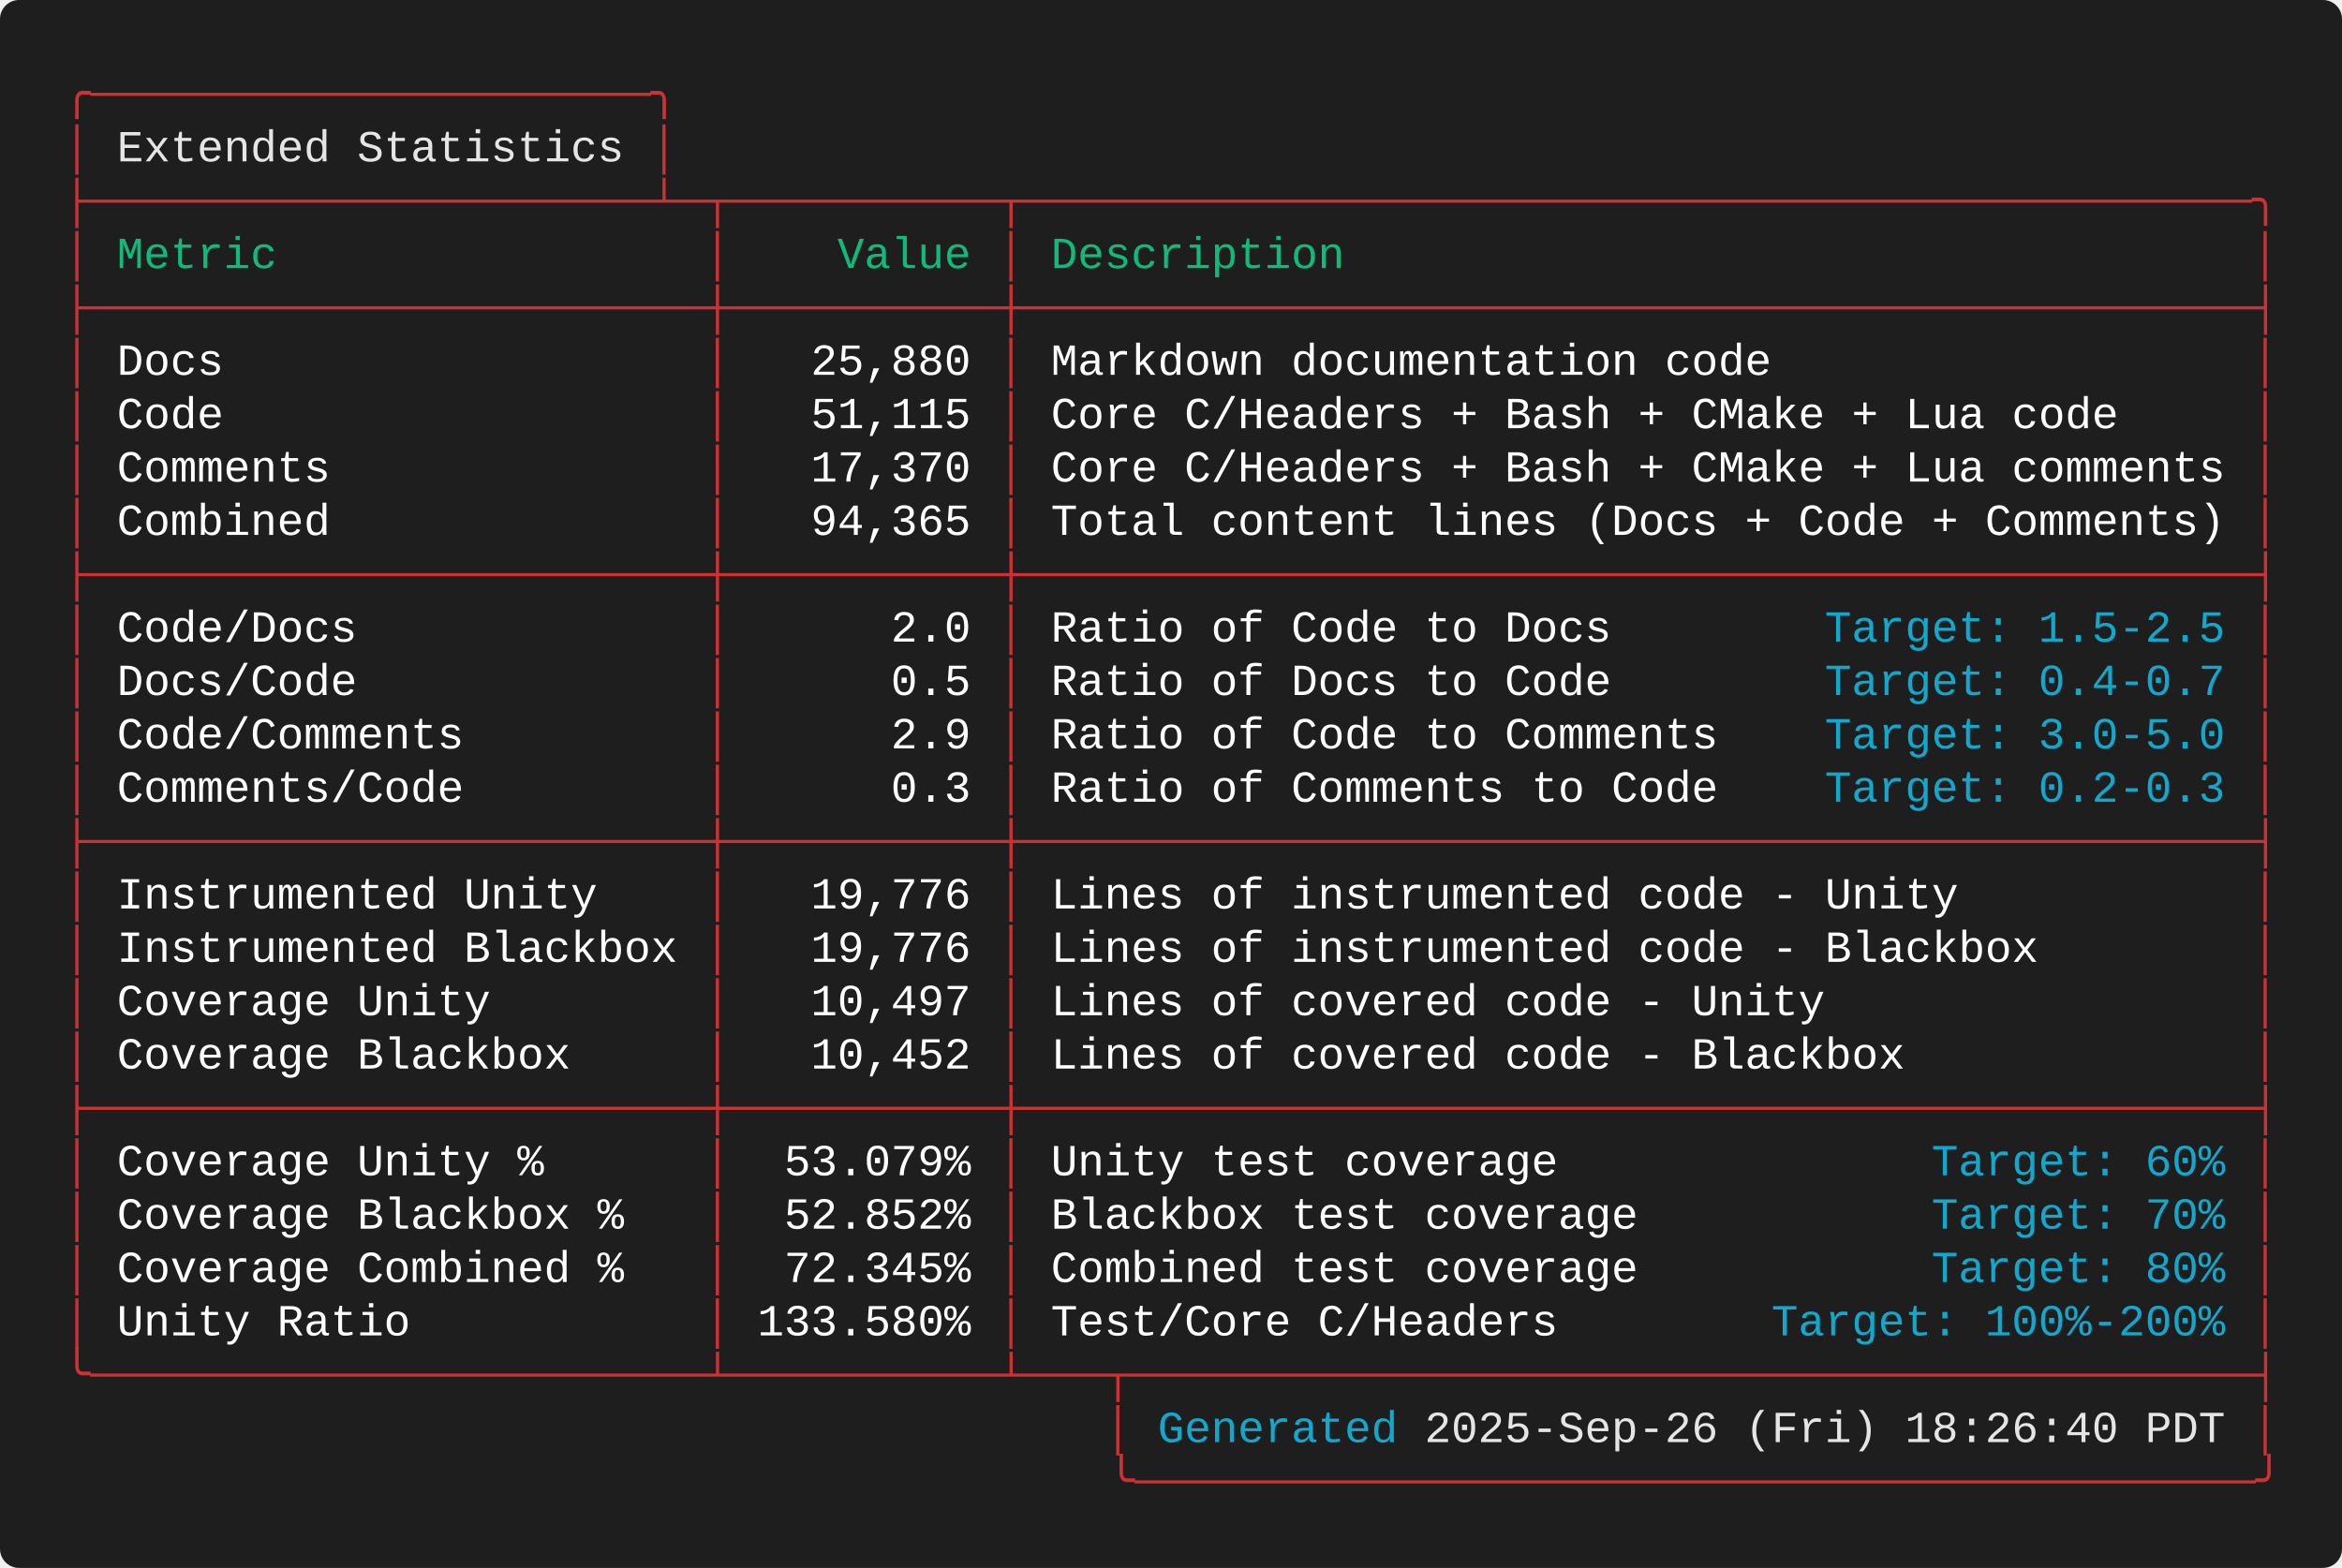
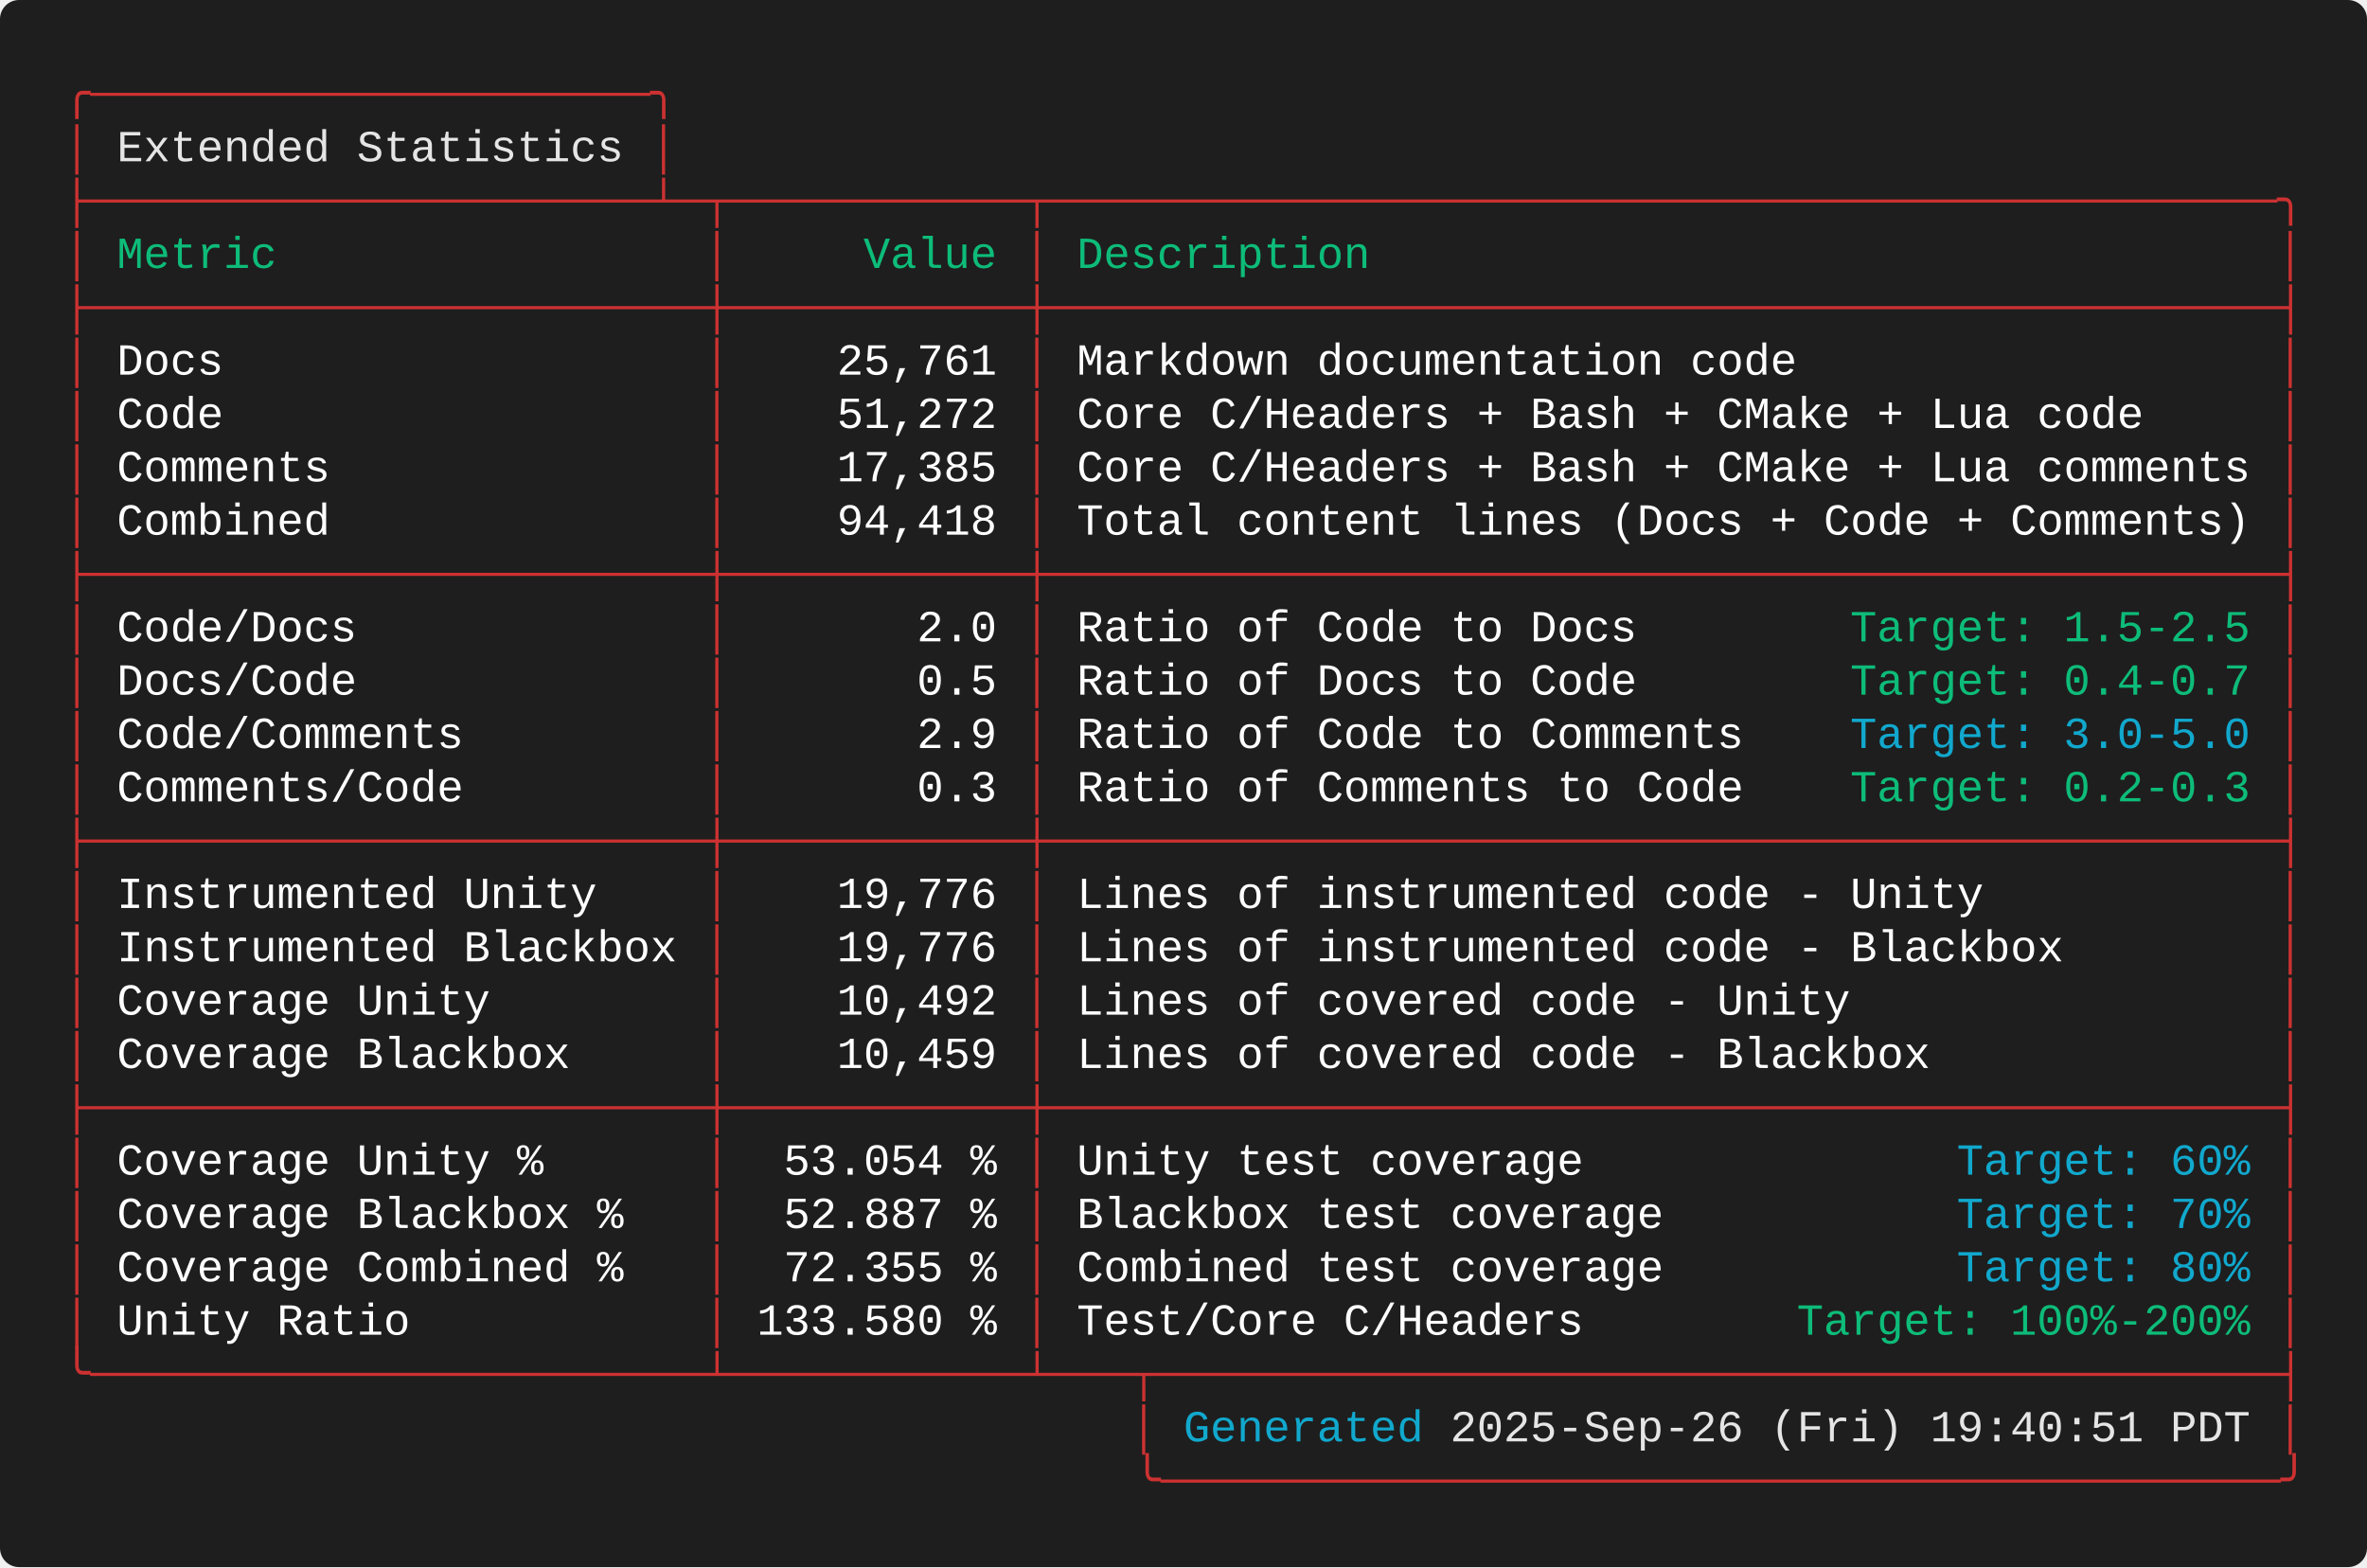
- <svg xmlns="http://www.w3.org/2000/svg" width="737.20" height="493.60" viewBox="0 0 737.20 493.60">
+ <svg xmlns="http://www.w3.org/2000/svg" width="745.60" height="493.60" viewBox="0 0 745.60 493.60">
  <defs>
    <style type="text/css">.terminal-text { font-family: 'Consolas', 'Consolas', 'Monaco', 'Courier New', monospace; }</style>
  </defs>
  <rect width="100%" height="100%" fill="#1e1e1e" rx="6" />
  <text x="20.00" y="34.00" font-size="14" class="terminal-text" xml:space="preserve" textLength="193.20" lengthAdjust="spacingAndGlyphs" fill="#cd3131">╭─────────────────────╮</text>
  <text x="20.00" y="50.80" font-size="14" class="terminal-text" xml:space="preserve" textLength="16.80" lengthAdjust="spacingAndGlyphs" fill="#cd3131">│ </text>
  <text x="36.80" y="50.80" font-size="14" class="terminal-text" xml:space="preserve" textLength="159.60" lengthAdjust="spacingAndGlyphs" fill="#e5e5e5">Extended Statistics</text>
  <text x="196.40" y="50.80" font-size="14" class="terminal-text" xml:space="preserve" textLength="8.40" lengthAdjust="spacingAndGlyphs" fill="#ffffff"> </text>
  <text x="204.80" y="50.80" font-size="14" class="terminal-text" xml:space="preserve" textLength="8.40" lengthAdjust="spacingAndGlyphs" fill="#cd3131">│</text>
-   <text x="20.00" y="67.60" font-size="14" class="terminal-text" xml:space="preserve" textLength="697.20" lengthAdjust="spacingAndGlyphs" fill="#cd3131">├─────────────────────┴─┬──────────┬──────────────────────────────────────────────╮</text>
+   <text x="20.00" y="67.60" font-size="14" class="terminal-text" xml:space="preserve" textLength="705.60" lengthAdjust="spacingAndGlyphs" fill="#cd3131">├─────────────────────┴─┬───────────┬──────────────────────────────────────────────╮</text>
  <text x="20.00" y="84.40" font-size="14" class="terminal-text" xml:space="preserve" textLength="8.40" lengthAdjust="spacingAndGlyphs" fill="#cd3131">│</text>
  <text x="28.40" y="84.40" font-size="14" class="terminal-text" xml:space="preserve" textLength="193.20" lengthAdjust="spacingAndGlyphs" fill="#0dbc79"> Metric                </text>
  <text x="221.60" y="84.40" font-size="14" class="terminal-text" xml:space="preserve" textLength="8.40" lengthAdjust="spacingAndGlyphs" fill="#cd3131">│</text>
-   <text x="230.00" y="84.40" font-size="14" class="terminal-text" xml:space="preserve" textLength="84.00" lengthAdjust="spacingAndGlyphs" fill="#0dbc79">    Value </text>
-   <text x="314.00" y="84.40" font-size="14" class="terminal-text" xml:space="preserve" textLength="8.40" lengthAdjust="spacingAndGlyphs" fill="#cd3131">│</text>
-   <text x="322.40" y="84.40" font-size="14" class="terminal-text" xml:space="preserve" textLength="386.40" lengthAdjust="spacingAndGlyphs" fill="#0dbc79"> Description                                  </text>
-   <text x="708.80" y="84.40" font-size="14" class="terminal-text" xml:space="preserve" textLength="8.40" lengthAdjust="spacingAndGlyphs" fill="#cd3131">│</text>
-   <text x="20.00" y="101.20" font-size="14" class="terminal-text" xml:space="preserve" textLength="697.20" lengthAdjust="spacingAndGlyphs" fill="#cd3131">├───────────────────────┼──────────┼──────────────────────────────────────────────┤</text>
+   <text x="230.00" y="84.40" font-size="14" class="terminal-text" xml:space="preserve" textLength="92.40" lengthAdjust="spacingAndGlyphs" fill="#0dbc79">     Value </text>
+   <text x="322.40" y="84.40" font-size="14" class="terminal-text" xml:space="preserve" textLength="8.40" lengthAdjust="spacingAndGlyphs" fill="#cd3131">│</text>
+   <text x="330.80" y="84.40" font-size="14" class="terminal-text" xml:space="preserve" textLength="386.40" lengthAdjust="spacingAndGlyphs" fill="#0dbc79"> Description                                  </text>
+   <text x="717.20" y="84.40" font-size="14" class="terminal-text" xml:space="preserve" textLength="8.40" lengthAdjust="spacingAndGlyphs" fill="#cd3131">│</text>
+   <text x="20.00" y="101.20" font-size="14" class="terminal-text" xml:space="preserve" textLength="705.60" lengthAdjust="spacingAndGlyphs" fill="#cd3131">├───────────────────────┼───────────┼──────────────────────────────────────────────┤</text>
  <text x="20.00" y="118.00" font-size="14" class="terminal-text" xml:space="preserve" textLength="8.40" lengthAdjust="spacingAndGlyphs" fill="#cd3131">│</text>
  <text x="28.40" y="118.00" font-size="14" class="terminal-text" xml:space="preserve" textLength="193.20" lengthAdjust="spacingAndGlyphs" fill="#ffffff"> Docs                  </text>
  <text x="221.60" y="118.00" font-size="14" class="terminal-text" xml:space="preserve" textLength="8.40" lengthAdjust="spacingAndGlyphs" fill="#cd3131">│</text>
-   <text x="230.00" y="118.00" font-size="14" class="terminal-text" xml:space="preserve" textLength="84.00" lengthAdjust="spacingAndGlyphs" fill="#ffffff">   25,880 </text>
-   <text x="314.00" y="118.00" font-size="14" class="terminal-text" xml:space="preserve" textLength="8.40" lengthAdjust="spacingAndGlyphs" fill="#cd3131">│</text>
-   <text x="322.40" y="118.00" font-size="14" class="terminal-text" xml:space="preserve" textLength="386.40" lengthAdjust="spacingAndGlyphs" fill="#ffffff"> Markdown documentation code                  </text>
-   <text x="708.80" y="118.00" font-size="14" class="terminal-text" xml:space="preserve" textLength="8.40" lengthAdjust="spacingAndGlyphs" fill="#cd3131">│</text>
+   <text x="230.00" y="118.00" font-size="14" class="terminal-text" xml:space="preserve" textLength="92.40" lengthAdjust="spacingAndGlyphs" fill="#ffffff">    25,761 </text>
+   <text x="322.40" y="118.00" font-size="14" class="terminal-text" xml:space="preserve" textLength="8.40" lengthAdjust="spacingAndGlyphs" fill="#cd3131">│</text>
+   <text x="330.80" y="118.00" font-size="14" class="terminal-text" xml:space="preserve" textLength="386.40" lengthAdjust="spacingAndGlyphs" fill="#ffffff"> Markdown documentation code                  </text>
+   <text x="717.20" y="118.00" font-size="14" class="terminal-text" xml:space="preserve" textLength="8.40" lengthAdjust="spacingAndGlyphs" fill="#cd3131">│</text>
  <text x="20.00" y="134.80" font-size="14" class="terminal-text" xml:space="preserve" textLength="8.40" lengthAdjust="spacingAndGlyphs" fill="#cd3131">│</text>
  <text x="28.40" y="134.80" font-size="14" class="terminal-text" xml:space="preserve" textLength="193.20" lengthAdjust="spacingAndGlyphs" fill="#ffffff"> Code                  </text>
  <text x="221.60" y="134.80" font-size="14" class="terminal-text" xml:space="preserve" textLength="8.40" lengthAdjust="spacingAndGlyphs" fill="#cd3131">│</text>
-   <text x="230.00" y="134.80" font-size="14" class="terminal-text" xml:space="preserve" textLength="84.00" lengthAdjust="spacingAndGlyphs" fill="#ffffff">   51,115 </text>
-   <text x="314.00" y="134.80" font-size="14" class="terminal-text" xml:space="preserve" textLength="8.40" lengthAdjust="spacingAndGlyphs" fill="#cd3131">│</text>
-   <text x="322.40" y="134.80" font-size="14" class="terminal-text" xml:space="preserve" textLength="386.40" lengthAdjust="spacingAndGlyphs" fill="#ffffff"> Core C/Headers + Bash + CMake + Lua code     </text>
-   <text x="708.80" y="134.80" font-size="14" class="terminal-text" xml:space="preserve" textLength="8.40" lengthAdjust="spacingAndGlyphs" fill="#cd3131">│</text>
+   <text x="230.00" y="134.80" font-size="14" class="terminal-text" xml:space="preserve" textLength="92.40" lengthAdjust="spacingAndGlyphs" fill="#ffffff">    51,272 </text>
+   <text x="322.40" y="134.80" font-size="14" class="terminal-text" xml:space="preserve" textLength="8.40" lengthAdjust="spacingAndGlyphs" fill="#cd3131">│</text>
+   <text x="330.80" y="134.80" font-size="14" class="terminal-text" xml:space="preserve" textLength="386.40" lengthAdjust="spacingAndGlyphs" fill="#ffffff"> Core C/Headers + Bash + CMake + Lua code     </text>
+   <text x="717.20" y="134.80" font-size="14" class="terminal-text" xml:space="preserve" textLength="8.40" lengthAdjust="spacingAndGlyphs" fill="#cd3131">│</text>
  <text x="20.00" y="151.60" font-size="14" class="terminal-text" xml:space="preserve" textLength="8.40" lengthAdjust="spacingAndGlyphs" fill="#cd3131">│</text>
  <text x="28.40" y="151.60" font-size="14" class="terminal-text" xml:space="preserve" textLength="193.20" lengthAdjust="spacingAndGlyphs" fill="#ffffff"> Comments              </text>
  <text x="221.60" y="151.60" font-size="14" class="terminal-text" xml:space="preserve" textLength="8.40" lengthAdjust="spacingAndGlyphs" fill="#cd3131">│</text>
-   <text x="230.00" y="151.60" font-size="14" class="terminal-text" xml:space="preserve" textLength="84.00" lengthAdjust="spacingAndGlyphs" fill="#ffffff">   17,370 </text>
-   <text x="314.00" y="151.60" font-size="14" class="terminal-text" xml:space="preserve" textLength="8.40" lengthAdjust="spacingAndGlyphs" fill="#cd3131">│</text>
-   <text x="322.40" y="151.60" font-size="14" class="terminal-text" xml:space="preserve" textLength="386.40" lengthAdjust="spacingAndGlyphs" fill="#ffffff"> Core C/Headers + Bash + CMake + Lua comments </text>
-   <text x="708.80" y="151.60" font-size="14" class="terminal-text" xml:space="preserve" textLength="8.40" lengthAdjust="spacingAndGlyphs" fill="#cd3131">│</text>
+   <text x="230.00" y="151.60" font-size="14" class="terminal-text" xml:space="preserve" textLength="92.40" lengthAdjust="spacingAndGlyphs" fill="#ffffff">    17,385 </text>
+   <text x="322.40" y="151.60" font-size="14" class="terminal-text" xml:space="preserve" textLength="8.40" lengthAdjust="spacingAndGlyphs" fill="#cd3131">│</text>
+   <text x="330.80" y="151.60" font-size="14" class="terminal-text" xml:space="preserve" textLength="386.40" lengthAdjust="spacingAndGlyphs" fill="#ffffff"> Core C/Headers + Bash + CMake + Lua comments </text>
+   <text x="717.20" y="151.60" font-size="14" class="terminal-text" xml:space="preserve" textLength="8.40" lengthAdjust="spacingAndGlyphs" fill="#cd3131">│</text>
  <text x="20.00" y="168.40" font-size="14" class="terminal-text" xml:space="preserve" textLength="8.40" lengthAdjust="spacingAndGlyphs" fill="#cd3131">│</text>
  <text x="28.40" y="168.40" font-size="14" class="terminal-text" xml:space="preserve" textLength="193.20" lengthAdjust="spacingAndGlyphs" fill="#ffffff"> Combined              </text>
  <text x="221.60" y="168.40" font-size="14" class="terminal-text" xml:space="preserve" textLength="8.40" lengthAdjust="spacingAndGlyphs" fill="#cd3131">│</text>
-   <text x="230.00" y="168.40" font-size="14" class="terminal-text" xml:space="preserve" textLength="84.00" lengthAdjust="spacingAndGlyphs" fill="#ffffff">   94,365 </text>
-   <text x="314.00" y="168.40" font-size="14" class="terminal-text" xml:space="preserve" textLength="8.40" lengthAdjust="spacingAndGlyphs" fill="#cd3131">│</text>
-   <text x="322.40" y="168.40" font-size="14" class="terminal-text" xml:space="preserve" textLength="386.40" lengthAdjust="spacingAndGlyphs" fill="#ffffff"> Total content lines (Docs + Code + Comments) </text>
-   <text x="708.80" y="168.40" font-size="14" class="terminal-text" xml:space="preserve" textLength="8.40" lengthAdjust="spacingAndGlyphs" fill="#cd3131">│</text>
-   <text x="20.00" y="185.20" font-size="14" class="terminal-text" xml:space="preserve" textLength="697.20" lengthAdjust="spacingAndGlyphs" fill="#cd3131">├───────────────────────┼──────────┼──────────────────────────────────────────────┤</text>
+   <text x="230.00" y="168.40" font-size="14" class="terminal-text" xml:space="preserve" textLength="92.40" lengthAdjust="spacingAndGlyphs" fill="#ffffff">    94,418 </text>
+   <text x="322.40" y="168.40" font-size="14" class="terminal-text" xml:space="preserve" textLength="8.40" lengthAdjust="spacingAndGlyphs" fill="#cd3131">│</text>
+   <text x="330.80" y="168.40" font-size="14" class="terminal-text" xml:space="preserve" textLength="386.40" lengthAdjust="spacingAndGlyphs" fill="#ffffff"> Total content lines (Docs + Code + Comments) </text>
+   <text x="717.20" y="168.40" font-size="14" class="terminal-text" xml:space="preserve" textLength="8.40" lengthAdjust="spacingAndGlyphs" fill="#cd3131">│</text>
+   <text x="20.00" y="185.20" font-size="14" class="terminal-text" xml:space="preserve" textLength="705.60" lengthAdjust="spacingAndGlyphs" fill="#cd3131">├───────────────────────┼───────────┼──────────────────────────────────────────────┤</text>
  <text x="20.00" y="202.00" font-size="14" class="terminal-text" xml:space="preserve" textLength="8.40" lengthAdjust="spacingAndGlyphs" fill="#cd3131">│</text>
  <text x="28.40" y="202.00" font-size="14" class="terminal-text" xml:space="preserve" textLength="193.20" lengthAdjust="spacingAndGlyphs" fill="#ffffff"> Code/Docs             </text>
  <text x="221.60" y="202.00" font-size="14" class="terminal-text" xml:space="preserve" textLength="8.40" lengthAdjust="spacingAndGlyphs" fill="#cd3131">│</text>
-   <text x="230.00" y="202.00" font-size="14" class="terminal-text" xml:space="preserve" textLength="84.00" lengthAdjust="spacingAndGlyphs" fill="#ffffff">      2.0 </text>
-   <text x="314.00" y="202.00" font-size="14" class="terminal-text" xml:space="preserve" textLength="8.40" lengthAdjust="spacingAndGlyphs" fill="#cd3131">│</text>
-   <text x="322.40" y="202.00" font-size="14" class="terminal-text" xml:space="preserve" textLength="252.00" lengthAdjust="spacingAndGlyphs" fill="#ffffff"> Ratio of Code to Docs        </text>
-   <text x="574.40" y="202.00" font-size="14" class="terminal-text" xml:space="preserve" textLength="126.00" lengthAdjust="spacingAndGlyphs" fill="#11a8cd">Target: 1.5-2.5</text>
-   <text x="700.40" y="202.00" font-size="14" class="terminal-text" xml:space="preserve" textLength="8.40" lengthAdjust="spacingAndGlyphs" fill="#ffffff"> </text>
-   <text x="708.80" y="202.00" font-size="14" class="terminal-text" xml:space="preserve" textLength="8.40" lengthAdjust="spacingAndGlyphs" fill="#cd3131">│</text>
+   <text x="230.00" y="202.00" font-size="14" class="terminal-text" xml:space="preserve" textLength="92.40" lengthAdjust="spacingAndGlyphs" fill="#ffffff">       2.0 </text>
+   <text x="322.40" y="202.00" font-size="14" class="terminal-text" xml:space="preserve" textLength="8.40" lengthAdjust="spacingAndGlyphs" fill="#cd3131">│</text>
+   <text x="330.80" y="202.00" font-size="14" class="terminal-text" xml:space="preserve" textLength="252.00" lengthAdjust="spacingAndGlyphs" fill="#ffffff"> Ratio of Code to Docs        </text>
+   <text x="582.80" y="202.00" font-size="14" class="terminal-text" xml:space="preserve" textLength="126.00" lengthAdjust="spacingAndGlyphs" fill="#0dbc79">Target: 1.5-2.5</text>
+   <text x="708.80" y="202.00" font-size="14" class="terminal-text" xml:space="preserve" textLength="8.40" lengthAdjust="spacingAndGlyphs" fill="#ffffff"> </text>
+   <text x="717.20" y="202.00" font-size="14" class="terminal-text" xml:space="preserve" textLength="8.40" lengthAdjust="spacingAndGlyphs" fill="#cd3131">│</text>
  <text x="20.00" y="218.80" font-size="14" class="terminal-text" xml:space="preserve" textLength="8.40" lengthAdjust="spacingAndGlyphs" fill="#cd3131">│</text>
  <text x="28.40" y="218.80" font-size="14" class="terminal-text" xml:space="preserve" textLength="193.20" lengthAdjust="spacingAndGlyphs" fill="#ffffff"> Docs/Code             </text>
  <text x="221.60" y="218.80" font-size="14" class="terminal-text" xml:space="preserve" textLength="8.40" lengthAdjust="spacingAndGlyphs" fill="#cd3131">│</text>
-   <text x="230.00" y="218.80" font-size="14" class="terminal-text" xml:space="preserve" textLength="84.00" lengthAdjust="spacingAndGlyphs" fill="#ffffff">      0.5 </text>
-   <text x="314.00" y="218.80" font-size="14" class="terminal-text" xml:space="preserve" textLength="8.40" lengthAdjust="spacingAndGlyphs" fill="#cd3131">│</text>
-   <text x="322.40" y="218.80" font-size="14" class="terminal-text" xml:space="preserve" textLength="252.00" lengthAdjust="spacingAndGlyphs" fill="#ffffff"> Ratio of Docs to Code        </text>
-   <text x="574.40" y="218.80" font-size="14" class="terminal-text" xml:space="preserve" textLength="126.00" lengthAdjust="spacingAndGlyphs" fill="#11a8cd">Target: 0.4-0.7</text>
-   <text x="700.40" y="218.80" font-size="14" class="terminal-text" xml:space="preserve" textLength="8.40" lengthAdjust="spacingAndGlyphs" fill="#ffffff"> </text>
-   <text x="708.80" y="218.80" font-size="14" class="terminal-text" xml:space="preserve" textLength="8.40" lengthAdjust="spacingAndGlyphs" fill="#cd3131">│</text>
+   <text x="230.00" y="218.80" font-size="14" class="terminal-text" xml:space="preserve" textLength="92.40" lengthAdjust="spacingAndGlyphs" fill="#ffffff">       0.5 </text>
+   <text x="322.40" y="218.80" font-size="14" class="terminal-text" xml:space="preserve" textLength="8.40" lengthAdjust="spacingAndGlyphs" fill="#cd3131">│</text>
+   <text x="330.80" y="218.80" font-size="14" class="terminal-text" xml:space="preserve" textLength="252.00" lengthAdjust="spacingAndGlyphs" fill="#ffffff"> Ratio of Docs to Code        </text>
+   <text x="582.80" y="218.80" font-size="14" class="terminal-text" xml:space="preserve" textLength="126.00" lengthAdjust="spacingAndGlyphs" fill="#0dbc79">Target: 0.4-0.7</text>
+   <text x="708.80" y="218.80" font-size="14" class="terminal-text" xml:space="preserve" textLength="8.40" lengthAdjust="spacingAndGlyphs" fill="#ffffff"> </text>
+   <text x="717.20" y="218.80" font-size="14" class="terminal-text" xml:space="preserve" textLength="8.40" lengthAdjust="spacingAndGlyphs" fill="#cd3131">│</text>
  <text x="20.00" y="235.60" font-size="14" class="terminal-text" xml:space="preserve" textLength="8.40" lengthAdjust="spacingAndGlyphs" fill="#cd3131">│</text>
  <text x="28.40" y="235.60" font-size="14" class="terminal-text" xml:space="preserve" textLength="193.20" lengthAdjust="spacingAndGlyphs" fill="#ffffff"> Code/Comments         </text>
  <text x="221.60" y="235.60" font-size="14" class="terminal-text" xml:space="preserve" textLength="8.40" lengthAdjust="spacingAndGlyphs" fill="#cd3131">│</text>
-   <text x="230.00" y="235.60" font-size="14" class="terminal-text" xml:space="preserve" textLength="84.00" lengthAdjust="spacingAndGlyphs" fill="#ffffff">      2.9 </text>
-   <text x="314.00" y="235.60" font-size="14" class="terminal-text" xml:space="preserve" textLength="8.40" lengthAdjust="spacingAndGlyphs" fill="#cd3131">│</text>
-   <text x="322.40" y="235.60" font-size="14" class="terminal-text" xml:space="preserve" textLength="252.00" lengthAdjust="spacingAndGlyphs" fill="#ffffff"> Ratio of Code to Comments    </text>
-   <text x="574.40" y="235.60" font-size="14" class="terminal-text" xml:space="preserve" textLength="126.00" lengthAdjust="spacingAndGlyphs" fill="#11a8cd">Target: 3.0-5.0</text>
-   <text x="700.40" y="235.60" font-size="14" class="terminal-text" xml:space="preserve" textLength="8.40" lengthAdjust="spacingAndGlyphs" fill="#ffffff"> </text>
-   <text x="708.80" y="235.60" font-size="14" class="terminal-text" xml:space="preserve" textLength="8.40" lengthAdjust="spacingAndGlyphs" fill="#cd3131">│</text>
+   <text x="230.00" y="235.60" font-size="14" class="terminal-text" xml:space="preserve" textLength="92.40" lengthAdjust="spacingAndGlyphs" fill="#ffffff">       2.9 </text>
+   <text x="322.40" y="235.60" font-size="14" class="terminal-text" xml:space="preserve" textLength="8.40" lengthAdjust="spacingAndGlyphs" fill="#cd3131">│</text>
+   <text x="330.80" y="235.60" font-size="14" class="terminal-text" xml:space="preserve" textLength="252.00" lengthAdjust="spacingAndGlyphs" fill="#ffffff"> Ratio of Code to Comments    </text>
+   <text x="582.80" y="235.60" font-size="14" class="terminal-text" xml:space="preserve" textLength="126.00" lengthAdjust="spacingAndGlyphs" fill="#11a8cd">Target: 3.0-5.0</text>
+   <text x="708.80" y="235.60" font-size="14" class="terminal-text" xml:space="preserve" textLength="8.40" lengthAdjust="spacingAndGlyphs" fill="#ffffff"> </text>
+   <text x="717.20" y="235.60" font-size="14" class="terminal-text" xml:space="preserve" textLength="8.40" lengthAdjust="spacingAndGlyphs" fill="#cd3131">│</text>
  <text x="20.00" y="252.40" font-size="14" class="terminal-text" xml:space="preserve" textLength="8.40" lengthAdjust="spacingAndGlyphs" fill="#cd3131">│</text>
  <text x="28.40" y="252.40" font-size="14" class="terminal-text" xml:space="preserve" textLength="193.20" lengthAdjust="spacingAndGlyphs" fill="#ffffff"> Comments/Code         </text>
  <text x="221.60" y="252.40" font-size="14" class="terminal-text" xml:space="preserve" textLength="8.40" lengthAdjust="spacingAndGlyphs" fill="#cd3131">│</text>
-   <text x="230.00" y="252.40" font-size="14" class="terminal-text" xml:space="preserve" textLength="84.00" lengthAdjust="spacingAndGlyphs" fill="#ffffff">      0.3 </text>
-   <text x="314.00" y="252.40" font-size="14" class="terminal-text" xml:space="preserve" textLength="8.40" lengthAdjust="spacingAndGlyphs" fill="#cd3131">│</text>
-   <text x="322.40" y="252.40" font-size="14" class="terminal-text" xml:space="preserve" textLength="252.00" lengthAdjust="spacingAndGlyphs" fill="#ffffff"> Ratio of Comments to Code    </text>
-   <text x="574.40" y="252.40" font-size="14" class="terminal-text" xml:space="preserve" textLength="126.00" lengthAdjust="spacingAndGlyphs" fill="#11a8cd">Target: 0.2-0.3</text>
-   <text x="700.40" y="252.40" font-size="14" class="terminal-text" xml:space="preserve" textLength="8.40" lengthAdjust="spacingAndGlyphs" fill="#ffffff"> </text>
-   <text x="708.80" y="252.40" font-size="14" class="terminal-text" xml:space="preserve" textLength="8.40" lengthAdjust="spacingAndGlyphs" fill="#cd3131">│</text>
-   <text x="20.00" y="269.20" font-size="14" class="terminal-text" xml:space="preserve" textLength="697.20" lengthAdjust="spacingAndGlyphs" fill="#cd3131">├───────────────────────┼──────────┼──────────────────────────────────────────────┤</text>
+   <text x="230.00" y="252.40" font-size="14" class="terminal-text" xml:space="preserve" textLength="92.40" lengthAdjust="spacingAndGlyphs" fill="#ffffff">       0.3 </text>
+   <text x="322.40" y="252.40" font-size="14" class="terminal-text" xml:space="preserve" textLength="8.40" lengthAdjust="spacingAndGlyphs" fill="#cd3131">│</text>
+   <text x="330.80" y="252.40" font-size="14" class="terminal-text" xml:space="preserve" textLength="252.00" lengthAdjust="spacingAndGlyphs" fill="#ffffff"> Ratio of Comments to Code    </text>
+   <text x="582.80" y="252.40" font-size="14" class="terminal-text" xml:space="preserve" textLength="126.00" lengthAdjust="spacingAndGlyphs" fill="#0dbc79">Target: 0.2-0.3</text>
+   <text x="708.80" y="252.40" font-size="14" class="terminal-text" xml:space="preserve" textLength="8.40" lengthAdjust="spacingAndGlyphs" fill="#ffffff"> </text>
+   <text x="717.20" y="252.40" font-size="14" class="terminal-text" xml:space="preserve" textLength="8.40" lengthAdjust="spacingAndGlyphs" fill="#cd3131">│</text>
+   <text x="20.00" y="269.20" font-size="14" class="terminal-text" xml:space="preserve" textLength="705.60" lengthAdjust="spacingAndGlyphs" fill="#cd3131">├───────────────────────┼───────────┼──────────────────────────────────────────────┤</text>
  <text x="20.00" y="286.00" font-size="14" class="terminal-text" xml:space="preserve" textLength="8.40" lengthAdjust="spacingAndGlyphs" fill="#cd3131">│</text>
  <text x="28.40" y="286.00" font-size="14" class="terminal-text" xml:space="preserve" textLength="193.20" lengthAdjust="spacingAndGlyphs" fill="#ffffff"> Instrumented Unity    </text>
  <text x="221.60" y="286.00" font-size="14" class="terminal-text" xml:space="preserve" textLength="8.40" lengthAdjust="spacingAndGlyphs" fill="#cd3131">│</text>
-   <text x="230.00" y="286.00" font-size="14" class="terminal-text" xml:space="preserve" textLength="84.00" lengthAdjust="spacingAndGlyphs" fill="#ffffff">   19,776 </text>
-   <text x="314.00" y="286.00" font-size="14" class="terminal-text" xml:space="preserve" textLength="8.40" lengthAdjust="spacingAndGlyphs" fill="#cd3131">│</text>
-   <text x="322.40" y="286.00" font-size="14" class="terminal-text" xml:space="preserve" textLength="386.40" lengthAdjust="spacingAndGlyphs" fill="#ffffff"> Lines of instrumented code - Unity           </text>
-   <text x="708.80" y="286.00" font-size="14" class="terminal-text" xml:space="preserve" textLength="8.40" lengthAdjust="spacingAndGlyphs" fill="#cd3131">│</text>
+   <text x="230.00" y="286.00" font-size="14" class="terminal-text" xml:space="preserve" textLength="92.40" lengthAdjust="spacingAndGlyphs" fill="#ffffff">    19,776 </text>
+   <text x="322.40" y="286.00" font-size="14" class="terminal-text" xml:space="preserve" textLength="8.40" lengthAdjust="spacingAndGlyphs" fill="#cd3131">│</text>
+   <text x="330.80" y="286.00" font-size="14" class="terminal-text" xml:space="preserve" textLength="386.40" lengthAdjust="spacingAndGlyphs" fill="#ffffff"> Lines of instrumented code - Unity           </text>
+   <text x="717.20" y="286.00" font-size="14" class="terminal-text" xml:space="preserve" textLength="8.40" lengthAdjust="spacingAndGlyphs" fill="#cd3131">│</text>
  <text x="20.00" y="302.80" font-size="14" class="terminal-text" xml:space="preserve" textLength="8.40" lengthAdjust="spacingAndGlyphs" fill="#cd3131">│</text>
  <text x="28.40" y="302.80" font-size="14" class="terminal-text" xml:space="preserve" textLength="193.20" lengthAdjust="spacingAndGlyphs" fill="#ffffff"> Instrumented Blackbox </text>
  <text x="221.60" y="302.80" font-size="14" class="terminal-text" xml:space="preserve" textLength="8.40" lengthAdjust="spacingAndGlyphs" fill="#cd3131">│</text>
-   <text x="230.00" y="302.80" font-size="14" class="terminal-text" xml:space="preserve" textLength="84.00" lengthAdjust="spacingAndGlyphs" fill="#ffffff">   19,776 </text>
-   <text x="314.00" y="302.80" font-size="14" class="terminal-text" xml:space="preserve" textLength="8.40" lengthAdjust="spacingAndGlyphs" fill="#cd3131">│</text>
-   <text x="322.40" y="302.80" font-size="14" class="terminal-text" xml:space="preserve" textLength="386.40" lengthAdjust="spacingAndGlyphs" fill="#ffffff"> Lines of instrumented code - Blackbox        </text>
-   <text x="708.80" y="302.80" font-size="14" class="terminal-text" xml:space="preserve" textLength="8.40" lengthAdjust="spacingAndGlyphs" fill="#cd3131">│</text>
+   <text x="230.00" y="302.80" font-size="14" class="terminal-text" xml:space="preserve" textLength="92.40" lengthAdjust="spacingAndGlyphs" fill="#ffffff">    19,776 </text>
+   <text x="322.40" y="302.80" font-size="14" class="terminal-text" xml:space="preserve" textLength="8.40" lengthAdjust="spacingAndGlyphs" fill="#cd3131">│</text>
+   <text x="330.80" y="302.80" font-size="14" class="terminal-text" xml:space="preserve" textLength="386.40" lengthAdjust="spacingAndGlyphs" fill="#ffffff"> Lines of instrumented code - Blackbox        </text>
+   <text x="717.20" y="302.80" font-size="14" class="terminal-text" xml:space="preserve" textLength="8.40" lengthAdjust="spacingAndGlyphs" fill="#cd3131">│</text>
  <text x="20.00" y="319.60" font-size="14" class="terminal-text" xml:space="preserve" textLength="8.40" lengthAdjust="spacingAndGlyphs" fill="#cd3131">│</text>
  <text x="28.40" y="319.60" font-size="14" class="terminal-text" xml:space="preserve" textLength="193.20" lengthAdjust="spacingAndGlyphs" fill="#ffffff"> Coverage Unity        </text>
  <text x="221.60" y="319.60" font-size="14" class="terminal-text" xml:space="preserve" textLength="8.40" lengthAdjust="spacingAndGlyphs" fill="#cd3131">│</text>
-   <text x="230.00" y="319.60" font-size="14" class="terminal-text" xml:space="preserve" textLength="84.00" lengthAdjust="spacingAndGlyphs" fill="#ffffff">   10,497 </text>
-   <text x="314.00" y="319.60" font-size="14" class="terminal-text" xml:space="preserve" textLength="8.40" lengthAdjust="spacingAndGlyphs" fill="#cd3131">│</text>
-   <text x="322.40" y="319.60" font-size="14" class="terminal-text" xml:space="preserve" textLength="386.40" lengthAdjust="spacingAndGlyphs" fill="#ffffff"> Lines of covered code - Unity                </text>
-   <text x="708.80" y="319.60" font-size="14" class="terminal-text" xml:space="preserve" textLength="8.40" lengthAdjust="spacingAndGlyphs" fill="#cd3131">│</text>
+   <text x="230.00" y="319.60" font-size="14" class="terminal-text" xml:space="preserve" textLength="92.40" lengthAdjust="spacingAndGlyphs" fill="#ffffff">    10,492 </text>
+   <text x="322.40" y="319.60" font-size="14" class="terminal-text" xml:space="preserve" textLength="8.40" lengthAdjust="spacingAndGlyphs" fill="#cd3131">│</text>
+   <text x="330.80" y="319.60" font-size="14" class="terminal-text" xml:space="preserve" textLength="386.40" lengthAdjust="spacingAndGlyphs" fill="#ffffff"> Lines of covered code - Unity                </text>
+   <text x="717.20" y="319.60" font-size="14" class="terminal-text" xml:space="preserve" textLength="8.40" lengthAdjust="spacingAndGlyphs" fill="#cd3131">│</text>
  <text x="20.00" y="336.40" font-size="14" class="terminal-text" xml:space="preserve" textLength="8.40" lengthAdjust="spacingAndGlyphs" fill="#cd3131">│</text>
  <text x="28.40" y="336.40" font-size="14" class="terminal-text" xml:space="preserve" textLength="193.20" lengthAdjust="spacingAndGlyphs" fill="#ffffff"> Coverage Blackbox     </text>
  <text x="221.60" y="336.40" font-size="14" class="terminal-text" xml:space="preserve" textLength="8.40" lengthAdjust="spacingAndGlyphs" fill="#cd3131">│</text>
-   <text x="230.00" y="336.40" font-size="14" class="terminal-text" xml:space="preserve" textLength="84.00" lengthAdjust="spacingAndGlyphs" fill="#ffffff">   10,452 </text>
-   <text x="314.00" y="336.40" font-size="14" class="terminal-text" xml:space="preserve" textLength="8.40" lengthAdjust="spacingAndGlyphs" fill="#cd3131">│</text>
-   <text x="322.40" y="336.40" font-size="14" class="terminal-text" xml:space="preserve" textLength="386.40" lengthAdjust="spacingAndGlyphs" fill="#ffffff"> Lines of covered code - Blackbox             </text>
-   <text x="708.80" y="336.40" font-size="14" class="terminal-text" xml:space="preserve" textLength="8.40" lengthAdjust="spacingAndGlyphs" fill="#cd3131">│</text>
-   <text x="20.00" y="353.20" font-size="14" class="terminal-text" xml:space="preserve" textLength="697.20" lengthAdjust="spacingAndGlyphs" fill="#cd3131">├───────────────────────┼──────────┼──────────────────────────────────────────────┤</text>
+   <text x="230.00" y="336.40" font-size="14" class="terminal-text" xml:space="preserve" textLength="92.40" lengthAdjust="spacingAndGlyphs" fill="#ffffff">    10,459 </text>
+   <text x="322.40" y="336.40" font-size="14" class="terminal-text" xml:space="preserve" textLength="8.40" lengthAdjust="spacingAndGlyphs" fill="#cd3131">│</text>
+   <text x="330.80" y="336.40" font-size="14" class="terminal-text" xml:space="preserve" textLength="386.40" lengthAdjust="spacingAndGlyphs" fill="#ffffff"> Lines of covered code - Blackbox             </text>
+   <text x="717.20" y="336.40" font-size="14" class="terminal-text" xml:space="preserve" textLength="8.40" lengthAdjust="spacingAndGlyphs" fill="#cd3131">│</text>
+   <text x="20.00" y="353.20" font-size="14" class="terminal-text" xml:space="preserve" textLength="705.60" lengthAdjust="spacingAndGlyphs" fill="#cd3131">├───────────────────────┼───────────┼──────────────────────────────────────────────┤</text>
  <text x="20.00" y="370.00" font-size="14" class="terminal-text" xml:space="preserve" textLength="8.40" lengthAdjust="spacingAndGlyphs" fill="#cd3131">│</text>
  <text x="28.40" y="370.00" font-size="14" class="terminal-text" xml:space="preserve" textLength="193.20" lengthAdjust="spacingAndGlyphs" fill="#ffffff"> Coverage Unity %      </text>
  <text x="221.60" y="370.00" font-size="14" class="terminal-text" xml:space="preserve" textLength="8.40" lengthAdjust="spacingAndGlyphs" fill="#cd3131">│</text>
-   <text x="230.00" y="370.00" font-size="14" class="terminal-text" xml:space="preserve" textLength="84.00" lengthAdjust="spacingAndGlyphs" fill="#ffffff">  53.079% </text>
-   <text x="314.00" y="370.00" font-size="14" class="terminal-text" xml:space="preserve" textLength="8.40" lengthAdjust="spacingAndGlyphs" fill="#cd3131">│</text>
-   <text x="322.40" y="370.00" font-size="14" class="terminal-text" xml:space="preserve" textLength="285.60" lengthAdjust="spacingAndGlyphs" fill="#ffffff"> Unity test coverage              </text>
-   <text x="608.00" y="370.00" font-size="14" class="terminal-text" xml:space="preserve" textLength="92.40" lengthAdjust="spacingAndGlyphs" fill="#11a8cd">Target: 60%</text>
-   <text x="700.40" y="370.00" font-size="14" class="terminal-text" xml:space="preserve" textLength="8.40" lengthAdjust="spacingAndGlyphs" fill="#ffffff"> </text>
-   <text x="708.80" y="370.00" font-size="14" class="terminal-text" xml:space="preserve" textLength="8.40" lengthAdjust="spacingAndGlyphs" fill="#cd3131">│</text>
+   <text x="230.00" y="370.00" font-size="14" class="terminal-text" xml:space="preserve" textLength="92.40" lengthAdjust="spacingAndGlyphs" fill="#ffffff">  53.054 % </text>
+   <text x="322.40" y="370.00" font-size="14" class="terminal-text" xml:space="preserve" textLength="8.40" lengthAdjust="spacingAndGlyphs" fill="#cd3131">│</text>
+   <text x="330.80" y="370.00" font-size="14" class="terminal-text" xml:space="preserve" textLength="285.60" lengthAdjust="spacingAndGlyphs" fill="#ffffff"> Unity test coverage              </text>
+   <text x="616.40" y="370.00" font-size="14" class="terminal-text" xml:space="preserve" textLength="92.40" lengthAdjust="spacingAndGlyphs" fill="#11a8cd">Target: 60%</text>
+   <text x="708.80" y="370.00" font-size="14" class="terminal-text" xml:space="preserve" textLength="8.40" lengthAdjust="spacingAndGlyphs" fill="#ffffff"> </text>
+   <text x="717.20" y="370.00" font-size="14" class="terminal-text" xml:space="preserve" textLength="8.40" lengthAdjust="spacingAndGlyphs" fill="#cd3131">│</text>
  <text x="20.00" y="386.80" font-size="14" class="terminal-text" xml:space="preserve" textLength="8.40" lengthAdjust="spacingAndGlyphs" fill="#cd3131">│</text>
  <text x="28.40" y="386.80" font-size="14" class="terminal-text" xml:space="preserve" textLength="193.20" lengthAdjust="spacingAndGlyphs" fill="#ffffff"> Coverage Blackbox %   </text>
  <text x="221.60" y="386.80" font-size="14" class="terminal-text" xml:space="preserve" textLength="8.40" lengthAdjust="spacingAndGlyphs" fill="#cd3131">│</text>
-   <text x="230.00" y="386.80" font-size="14" class="terminal-text" xml:space="preserve" textLength="84.00" lengthAdjust="spacingAndGlyphs" fill="#ffffff">  52.852% </text>
-   <text x="314.00" y="386.80" font-size="14" class="terminal-text" xml:space="preserve" textLength="8.40" lengthAdjust="spacingAndGlyphs" fill="#cd3131">│</text>
-   <text x="322.40" y="386.80" font-size="14" class="terminal-text" xml:space="preserve" textLength="285.60" lengthAdjust="spacingAndGlyphs" fill="#ffffff"> Blackbox test coverage           </text>
-   <text x="608.00" y="386.80" font-size="14" class="terminal-text" xml:space="preserve" textLength="92.40" lengthAdjust="spacingAndGlyphs" fill="#11a8cd">Target: 70%</text>
-   <text x="700.40" y="386.80" font-size="14" class="terminal-text" xml:space="preserve" textLength="8.40" lengthAdjust="spacingAndGlyphs" fill="#ffffff"> </text>
-   <text x="708.80" y="386.80" font-size="14" class="terminal-text" xml:space="preserve" textLength="8.40" lengthAdjust="spacingAndGlyphs" fill="#cd3131">│</text>
+   <text x="230.00" y="386.80" font-size="14" class="terminal-text" xml:space="preserve" textLength="92.40" lengthAdjust="spacingAndGlyphs" fill="#ffffff">  52.887 % </text>
+   <text x="322.40" y="386.80" font-size="14" class="terminal-text" xml:space="preserve" textLength="8.40" lengthAdjust="spacingAndGlyphs" fill="#cd3131">│</text>
+   <text x="330.80" y="386.80" font-size="14" class="terminal-text" xml:space="preserve" textLength="285.60" lengthAdjust="spacingAndGlyphs" fill="#ffffff"> Blackbox test coverage           </text>
+   <text x="616.40" y="386.80" font-size="14" class="terminal-text" xml:space="preserve" textLength="92.40" lengthAdjust="spacingAndGlyphs" fill="#11a8cd">Target: 70%</text>
+   <text x="708.80" y="386.80" font-size="14" class="terminal-text" xml:space="preserve" textLength="8.40" lengthAdjust="spacingAndGlyphs" fill="#ffffff"> </text>
+   <text x="717.20" y="386.80" font-size="14" class="terminal-text" xml:space="preserve" textLength="8.40" lengthAdjust="spacingAndGlyphs" fill="#cd3131">│</text>
  <text x="20.00" y="403.60" font-size="14" class="terminal-text" xml:space="preserve" textLength="8.40" lengthAdjust="spacingAndGlyphs" fill="#cd3131">│</text>
  <text x="28.40" y="403.60" font-size="14" class="terminal-text" xml:space="preserve" textLength="193.20" lengthAdjust="spacingAndGlyphs" fill="#ffffff"> Coverage Combined %   </text>
  <text x="221.60" y="403.60" font-size="14" class="terminal-text" xml:space="preserve" textLength="8.40" lengthAdjust="spacingAndGlyphs" fill="#cd3131">│</text>
-   <text x="230.00" y="403.60" font-size="14" class="terminal-text" xml:space="preserve" textLength="84.00" lengthAdjust="spacingAndGlyphs" fill="#ffffff">  72.345% </text>
-   <text x="314.00" y="403.60" font-size="14" class="terminal-text" xml:space="preserve" textLength="8.40" lengthAdjust="spacingAndGlyphs" fill="#cd3131">│</text>
-   <text x="322.40" y="403.60" font-size="14" class="terminal-text" xml:space="preserve" textLength="285.60" lengthAdjust="spacingAndGlyphs" fill="#ffffff"> Combined test coverage           </text>
-   <text x="608.00" y="403.60" font-size="14" class="terminal-text" xml:space="preserve" textLength="92.40" lengthAdjust="spacingAndGlyphs" fill="#11a8cd">Target: 80%</text>
-   <text x="700.40" y="403.60" font-size="14" class="terminal-text" xml:space="preserve" textLength="8.40" lengthAdjust="spacingAndGlyphs" fill="#ffffff"> </text>
-   <text x="708.80" y="403.60" font-size="14" class="terminal-text" xml:space="preserve" textLength="8.40" lengthAdjust="spacingAndGlyphs" fill="#cd3131">│</text>
+   <text x="230.00" y="403.60" font-size="14" class="terminal-text" xml:space="preserve" textLength="92.40" lengthAdjust="spacingAndGlyphs" fill="#ffffff">  72.355 % </text>
+   <text x="322.40" y="403.60" font-size="14" class="terminal-text" xml:space="preserve" textLength="8.40" lengthAdjust="spacingAndGlyphs" fill="#cd3131">│</text>
+   <text x="330.80" y="403.60" font-size="14" class="terminal-text" xml:space="preserve" textLength="285.60" lengthAdjust="spacingAndGlyphs" fill="#ffffff"> Combined test coverage           </text>
+   <text x="616.40" y="403.60" font-size="14" class="terminal-text" xml:space="preserve" textLength="92.40" lengthAdjust="spacingAndGlyphs" fill="#11a8cd">Target: 80%</text>
+   <text x="708.80" y="403.60" font-size="14" class="terminal-text" xml:space="preserve" textLength="8.40" lengthAdjust="spacingAndGlyphs" fill="#ffffff"> </text>
+   <text x="717.20" y="403.60" font-size="14" class="terminal-text" xml:space="preserve" textLength="8.40" lengthAdjust="spacingAndGlyphs" fill="#cd3131">│</text>
  <text x="20.00" y="420.40" font-size="14" class="terminal-text" xml:space="preserve" textLength="8.40" lengthAdjust="spacingAndGlyphs" fill="#cd3131">│</text>
  <text x="28.40" y="420.40" font-size="14" class="terminal-text" xml:space="preserve" textLength="193.20" lengthAdjust="spacingAndGlyphs" fill="#ffffff"> Unity Ratio           </text>
  <text x="221.60" y="420.40" font-size="14" class="terminal-text" xml:space="preserve" textLength="8.40" lengthAdjust="spacingAndGlyphs" fill="#cd3131">│</text>
-   <text x="230.00" y="420.40" font-size="14" class="terminal-text" xml:space="preserve" textLength="84.00" lengthAdjust="spacingAndGlyphs" fill="#ffffff"> 133.580% </text>
-   <text x="314.00" y="420.40" font-size="14" class="terminal-text" xml:space="preserve" textLength="8.40" lengthAdjust="spacingAndGlyphs" fill="#cd3131">│</text>
-   <text x="322.40" y="420.40" font-size="14" class="terminal-text" xml:space="preserve" textLength="235.20" lengthAdjust="spacingAndGlyphs" fill="#ffffff"> Test/Core C/Headers        </text>
-   <text x="557.60" y="420.40" font-size="14" class="terminal-text" xml:space="preserve" textLength="142.80" lengthAdjust="spacingAndGlyphs" fill="#11a8cd">Target: 100%-200%</text>
-   <text x="700.40" y="420.40" font-size="14" class="terminal-text" xml:space="preserve" textLength="8.40" lengthAdjust="spacingAndGlyphs" fill="#ffffff"> </text>
-   <text x="708.80" y="420.40" font-size="14" class="terminal-text" xml:space="preserve" textLength="8.40" lengthAdjust="spacingAndGlyphs" fill="#cd3131">│</text>
-   <text x="20.00" y="437.20" font-size="14" class="terminal-text" xml:space="preserve" textLength="697.20" lengthAdjust="spacingAndGlyphs" fill="#cd3131">╰───────────────────────┴──────────┴───┬──────────────────────────────────────────┤</text>
-   <text x="20.00" y="454.00" font-size="14" class="terminal-text" xml:space="preserve" textLength="344.40" lengthAdjust="spacingAndGlyphs" fill="#cd3131">                                       │ </text>
-   <text x="364.40" y="454.00" font-size="14" class="terminal-text" xml:space="preserve" textLength="75.60" lengthAdjust="spacingAndGlyphs" fill="#11a8cd">Generated</text>
-   <text x="440.00" y="454.00" font-size="14" class="terminal-text" xml:space="preserve" textLength="260.40" lengthAdjust="spacingAndGlyphs" fill="#e5e5e5"> 2025-Sep-26 (Fri) 18:26:40 PDT</text>
-   <text x="700.40" y="454.00" font-size="14" class="terminal-text" xml:space="preserve" textLength="8.40" lengthAdjust="spacingAndGlyphs" fill="#ffffff"> </text>
-   <text x="708.80" y="454.00" font-size="14" class="terminal-text" xml:space="preserve" textLength="8.40" lengthAdjust="spacingAndGlyphs" fill="#cd3131">│</text>
-   <text x="20.00" y="470.80" font-size="14" class="terminal-text" xml:space="preserve" textLength="697.20" lengthAdjust="spacingAndGlyphs" fill="#cd3131">                                       ╰──────────────────────────────────────────╯</text>
+   <text x="230.00" y="420.40" font-size="14" class="terminal-text" xml:space="preserve" textLength="92.40" lengthAdjust="spacingAndGlyphs" fill="#ffffff"> 133.580 % </text>
+   <text x="322.40" y="420.40" font-size="14" class="terminal-text" xml:space="preserve" textLength="8.40" lengthAdjust="spacingAndGlyphs" fill="#cd3131">│</text>
+   <text x="330.80" y="420.40" font-size="14" class="terminal-text" xml:space="preserve" textLength="235.20" lengthAdjust="spacingAndGlyphs" fill="#ffffff"> Test/Core C/Headers        </text>
+   <text x="566.00" y="420.40" font-size="14" class="terminal-text" xml:space="preserve" textLength="142.80" lengthAdjust="spacingAndGlyphs" fill="#0dbc79">Target: 100%-200%</text>
+   <text x="708.80" y="420.40" font-size="14" class="terminal-text" xml:space="preserve" textLength="8.40" lengthAdjust="spacingAndGlyphs" fill="#ffffff"> </text>
+   <text x="717.20" y="420.40" font-size="14" class="terminal-text" xml:space="preserve" textLength="8.40" lengthAdjust="spacingAndGlyphs" fill="#cd3131">│</text>
+   <text x="20.00" y="437.20" font-size="14" class="terminal-text" xml:space="preserve" textLength="705.60" lengthAdjust="spacingAndGlyphs" fill="#cd3131">╰───────────────────────┴───────────┴───┬──────────────────────────────────────────┤</text>
+   <text x="20.00" y="454.00" font-size="14" class="terminal-text" xml:space="preserve" textLength="352.80" lengthAdjust="spacingAndGlyphs" fill="#cd3131">                                        │ </text>
+   <text x="372.80" y="454.00" font-size="14" class="terminal-text" xml:space="preserve" textLength="75.60" lengthAdjust="spacingAndGlyphs" fill="#11a8cd">Generated</text>
+   <text x="448.40" y="454.00" font-size="14" class="terminal-text" xml:space="preserve" textLength="260.40" lengthAdjust="spacingAndGlyphs" fill="#e5e5e5"> 2025-Sep-26 (Fri) 19:40:51 PDT</text>
+   <text x="708.80" y="454.00" font-size="14" class="terminal-text" xml:space="preserve" textLength="8.40" lengthAdjust="spacingAndGlyphs" fill="#ffffff"> </text>
+   <text x="717.20" y="454.00" font-size="14" class="terminal-text" xml:space="preserve" textLength="8.40" lengthAdjust="spacingAndGlyphs" fill="#cd3131">│</text>
+   <text x="20.00" y="470.80" font-size="14" class="terminal-text" xml:space="preserve" textLength="705.60" lengthAdjust="spacingAndGlyphs" fill="#cd3131">                                        ╰──────────────────────────────────────────╯</text>
</svg>
